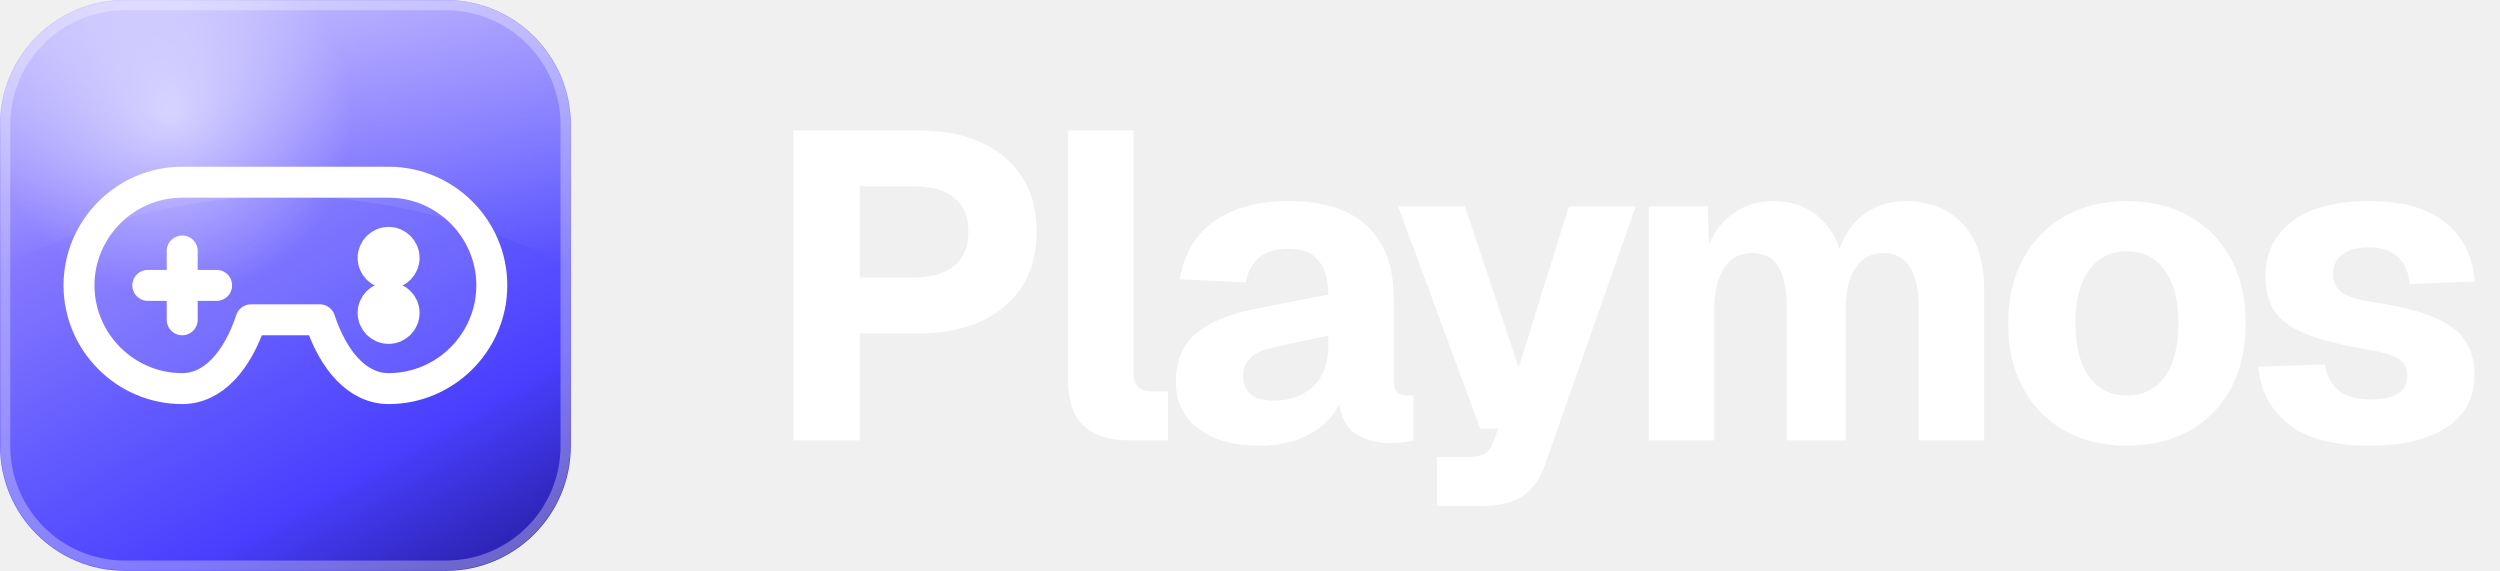
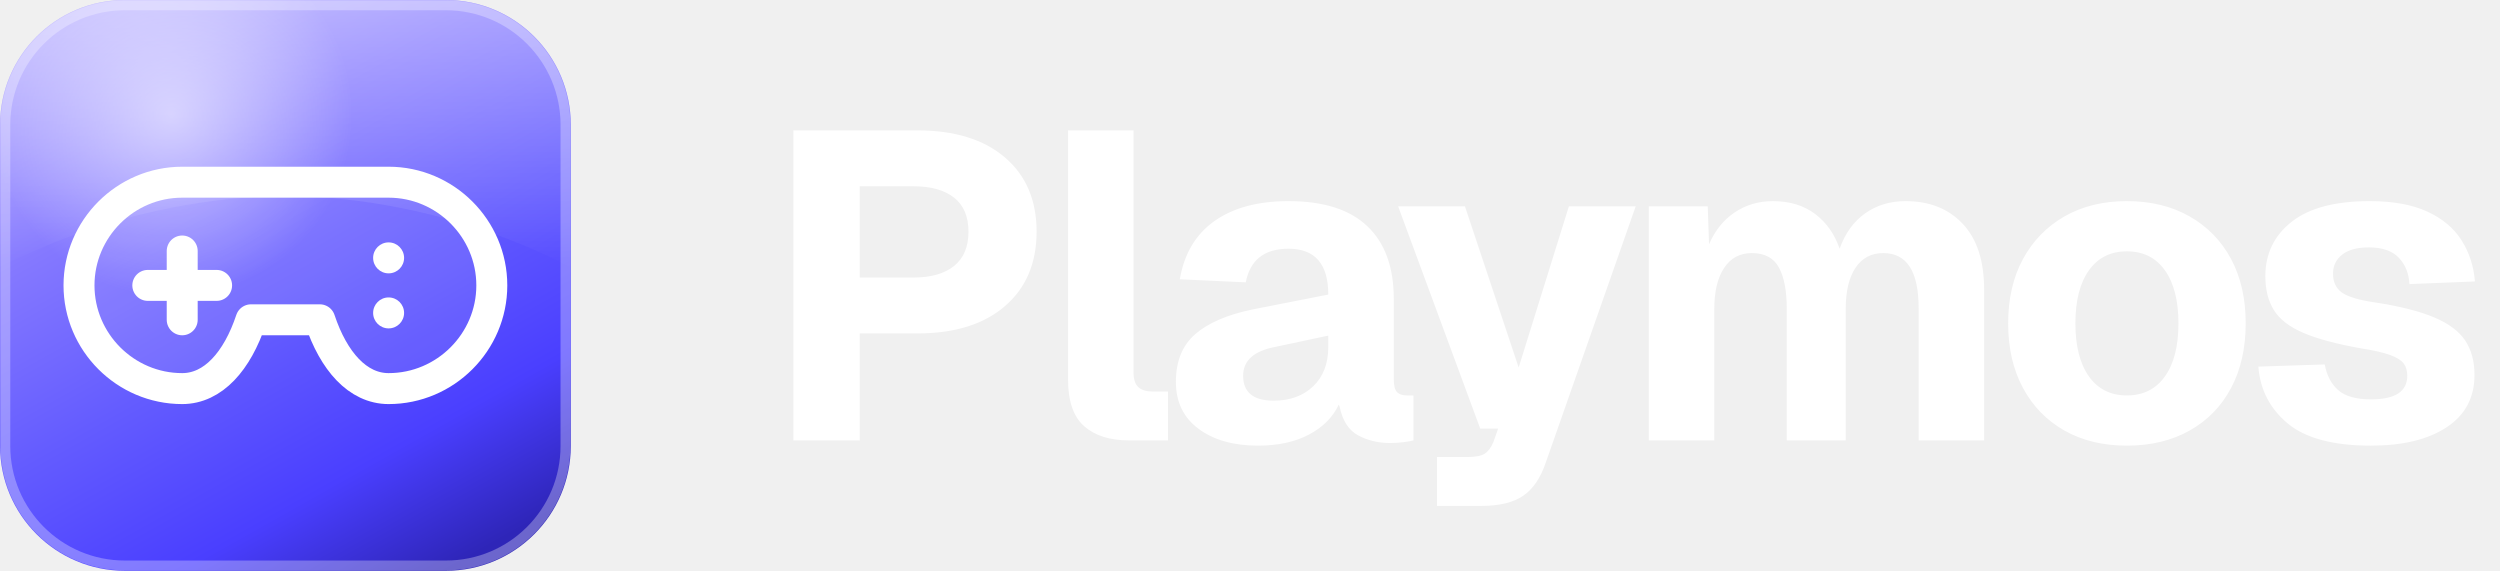
<svg xmlns="http://www.w3.org/2000/svg" width="4485" height="1024" viewBox="0 0 280.31 64">
  <svg x="0" y="0" width="64" height="64" viewBox="0 0 64 64">
    <defs>
      <clipPath id="rr">
        <rect width="64" height="64" rx="14" />
      </clipPath>
      <linearGradient id="card" gradientUnits="userSpaceOnUse" x1="14" y1="0" x2="50" y2="64">
        <stop offset="0%" stop-color="#A99FFF" />
        <stop offset="28%" stop-color="#8478FF" />
        <stop offset="55%" stop-color="#635BFF" />
        <stop offset="80%" stop-color="#4A3FFF" />
        <stop offset="100%" stop-color="#2E25B8" />
      </linearGradient>
      <radialGradient id="hl" cx="30%" cy="20%" r="58%">
        <stop offset="0%" stop-color="#ffffff" stop-opacity="0.55" />
        <stop offset="55%" stop-color="#ffffff" stop-opacity="0" />
      </radialGradient>
      <linearGradient id="cap" x1="0" y1="0" x2="0" y2="1">
        <stop offset="0%" stop-color="#ffffff" stop-opacity="0.34" />
        <stop offset="100%" stop-color="#ffffff" stop-opacity="0" />
      </linearGradient>
    </defs>
    <rect width="64" height="64" rx="14" fill="url(#card)" />
    <path d="M0 0 H64 V30 C64 30 50 22 32 22 C14 22 0 30 0 30 Z" fill="url(#cap)" clip-path="url(#rr)" />
    <rect width="64" height="64" rx="14" fill="url(#hl)" />
    <rect x="0.6" y="0.6" width="62.8" height="62.8" rx="13.4" fill="none" stroke="#ffffff" stroke-opacity="0.30" stroke-width="1.1" />
    <svg x="5" y="12.5" width="54" height="39" viewBox="0 0 28 20" fill="none" stroke="#ffffff" stroke-width="1.8" stroke-linecap="round" stroke-linejoin="round" preserveAspectRatio="xMidYMid meet">
      <path d="M8 4 H20 C23.3 4 26 6.7 26 10 C26 13.3 23.3 16 20 16 C18.2 16 16.8 14.4 16 12 H12 C11.2 14.4 9.8 16 8 16 C4.7 16 2 13.3 2 10 C2 6.7 4.7 4 8 4 Z" fill="#ffffff" fill-opacity="0.10" />
      <path d="M6 10 H10 M8 8 V12" />
-       <circle cx="20" cy="8.4" r="0.9" fill="#ffffff" />
-       <circle cx="20" cy="11.6" r="0.9" fill="#ffffff" />
+       <circle cx="20" cy="8.4" r="0.9" fill="#ffffff" stroke="none" />
+       <circle cx="20" cy="11.6" r="0.9" fill="#ffffff" stroke="none" />
    </svg>
  </svg>
  <path d="M88.956 49.381V14.619H102.861Q109.128 14.619 112.677 17.655Q116.227 20.69 116.227 25.978Q116.227 31.266 112.677 34.326Q109.128 37.386 102.861 37.386H96.398V49.381ZM96.398 31.119H102.42Q105.358 31.119 106.974 29.821Q108.589 28.524 108.589 25.978Q108.589 23.432 106.974 22.159Q105.358 20.886 102.42 20.886H96.398Z M126.607 49.381Q123.375 49.381 121.564 47.79Q119.752 46.198 119.752 42.526V14.619H127.096V41.743Q127.096 42.918 127.635 43.408Q128.173 43.897 129.201 43.897H130.964V49.381Z M141.05 49.968Q136.937 49.968 134.391 48.083Q131.845 46.198 131.845 42.82Q131.845 39.344 134.024 37.459Q136.203 35.574 140.462 34.693L148.932 33.028Q148.932 27.887 144.477 27.887Q140.413 27.887 139.679 31.657L132.286 31.315Q133.02 27.006 136.178 24.778Q139.336 22.551 144.477 22.551Q150.352 22.551 153.314 25.366Q156.276 28.181 156.276 33.518V42.477Q156.276 43.604 156.644 43.971Q157.011 44.338 157.745 44.338H158.48V49.381Q158.137 49.479 157.378 49.577Q156.619 49.675 155.885 49.675Q153.877 49.675 152.286 48.818Q150.695 47.961 150.205 45.611L150.107 45.366Q149.128 47.471 146.778 48.72Q144.428 49.968 141.05 49.968ZM142.812 44.925Q145.554 44.925 147.243 43.31Q148.932 41.694 148.932 38.903V37.63L142.959 38.903Q139.385 39.589 139.385 42.135Q139.385 44.925 142.812 44.925Z M161.123 56.725V51.241H164.6Q165.873 51.241 166.46 50.874Q167.048 50.507 167.439 49.577L167.978 48.059H165.97L156.766 23.138H164.257L170.279 41.204L175.909 23.138H183.4L173.314 51.878Q172.433 54.473 170.769 55.599Q169.104 56.725 166.117 56.725Z M184.869 49.381V23.138H191.479L191.625 27.398Q192.605 25.097 194.49 23.824Q196.375 22.551 198.774 22.551Q201.613 22.551 203.523 23.995Q205.432 25.439 206.265 27.887Q207.195 25.292 209.129 23.922Q211.063 22.551 213.657 22.551Q217.672 22.551 220.071 25.097Q222.47 27.643 222.47 32.49V49.381H215.126V34.546Q215.126 28.377 211.161 28.377Q209.153 28.377 208.052 30.017Q206.95 31.657 206.95 34.644V49.381H200.34V34.644Q200.34 31.608 199.459 29.993Q198.578 28.377 196.424 28.377Q194.416 28.377 193.315 30.042Q192.213 31.706 192.213 34.644V49.381Z M238.48 49.968Q234.465 49.968 231.479 48.279Q228.492 46.59 226.828 43.506Q225.163 40.421 225.163 36.26Q225.163 32.098 226.828 29.038Q228.492 25.978 231.479 24.264Q234.465 22.551 238.48 22.551Q242.495 22.551 245.506 24.264Q248.517 25.978 250.157 29.038Q251.797 32.098 251.797 36.26Q251.797 40.421 250.157 43.506Q248.517 46.59 245.506 48.279Q242.495 49.968 238.48 49.968ZM238.48 44.338Q241.222 44.338 242.74 42.208Q244.257 40.078 244.257 36.26Q244.257 32.441 242.74 30.311Q241.222 28.181 238.48 28.181Q235.738 28.181 234.221 30.311Q232.703 32.441 232.703 36.26Q232.703 40.078 234.221 42.208Q235.738 44.338 238.48 44.338Z M265.849 49.968Q259.484 49.968 256.497 47.471Q253.511 44.974 253.217 41.107L260.659 40.862Q261.002 42.722 262.177 43.75Q263.352 44.779 265.849 44.779Q269.913 44.779 269.913 42.135Q269.913 41.302 269.521 40.764Q269.129 40.225 268.003 39.809Q266.877 39.393 264.674 39.05Q260.561 38.316 258.236 37.312Q255.91 36.308 254.955 34.766Q254.001 33.224 254.001 30.972Q254.001 27.202 256.938 24.876Q259.876 22.551 265.702 22.551Q269.619 22.551 272.165 23.726Q274.711 24.901 276.008 26.957Q277.305 29.013 277.501 31.559L270.157 31.853Q270.059 30.042 268.958 28.891Q267.856 27.74 265.604 27.74Q263.646 27.74 262.617 28.548Q261.589 29.356 261.589 30.678Q261.589 32.098 262.593 32.808Q263.597 33.518 266.289 33.909Q270.451 34.546 272.899 35.574Q275.347 36.602 276.4 38.169Q277.452 39.736 277.452 42.037Q277.452 45.856 274.319 47.912Q271.185 49.968 265.849 49.968Z" fill="#FFFFFF" />
</svg>
